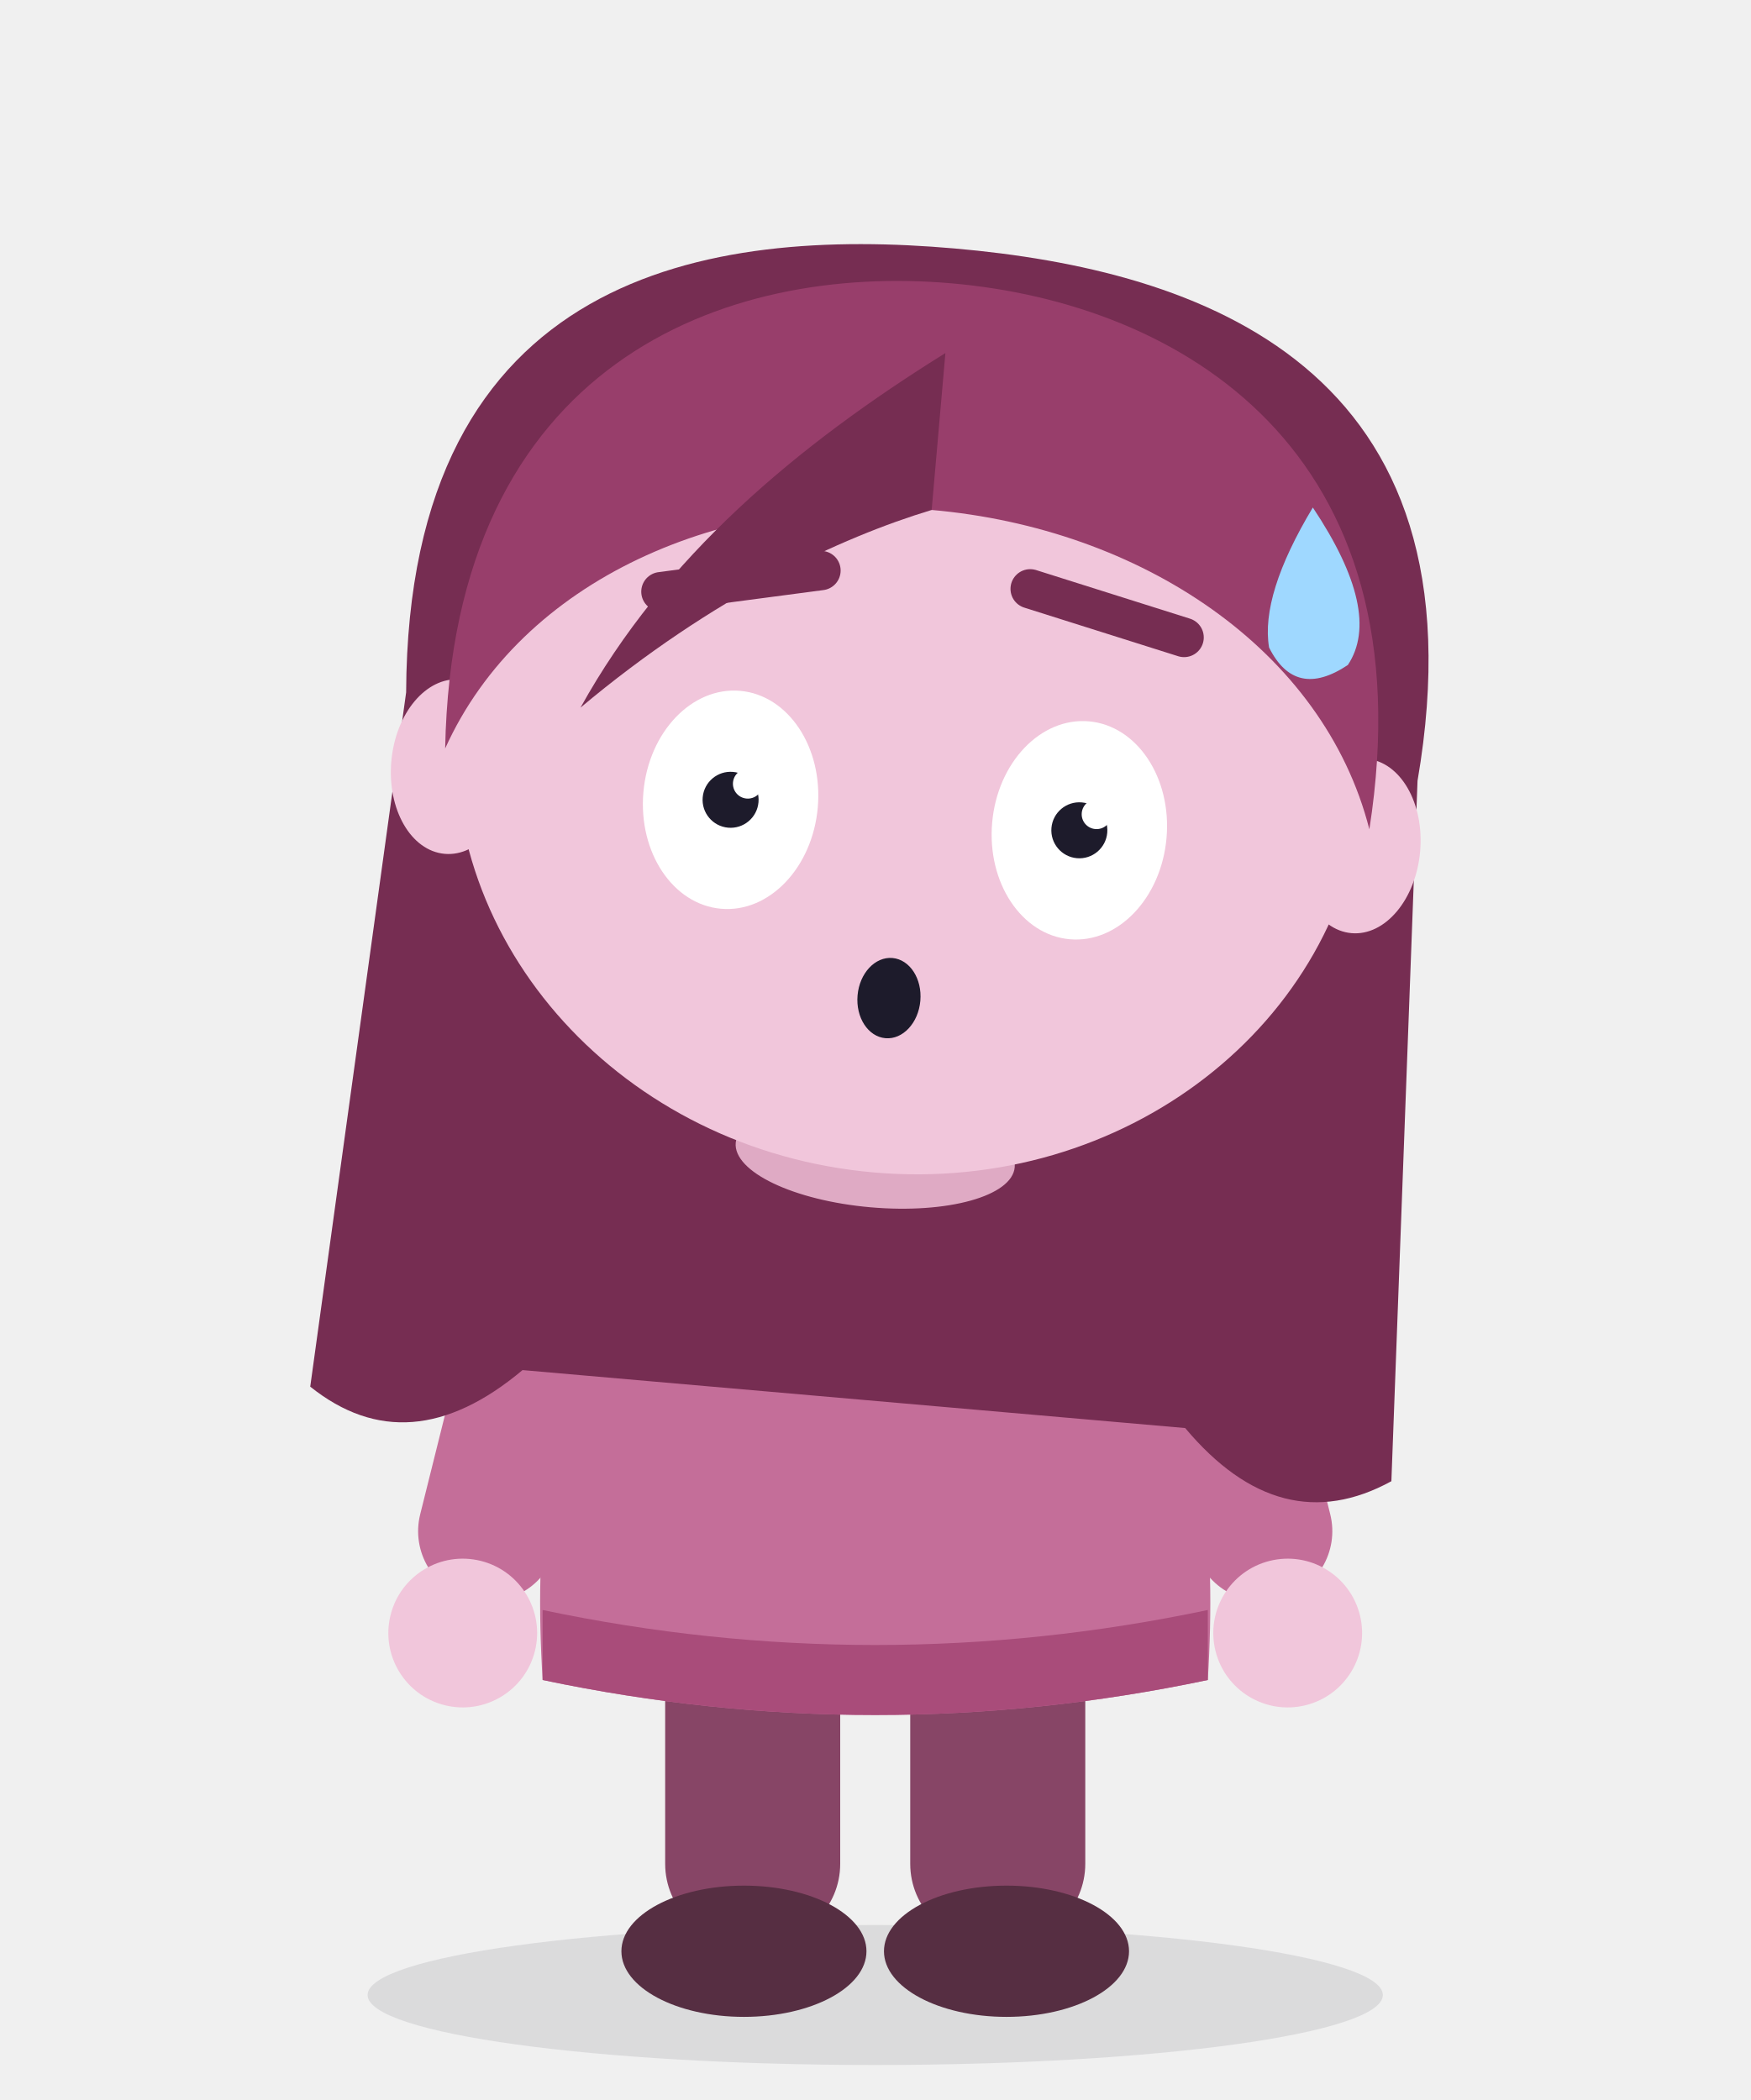
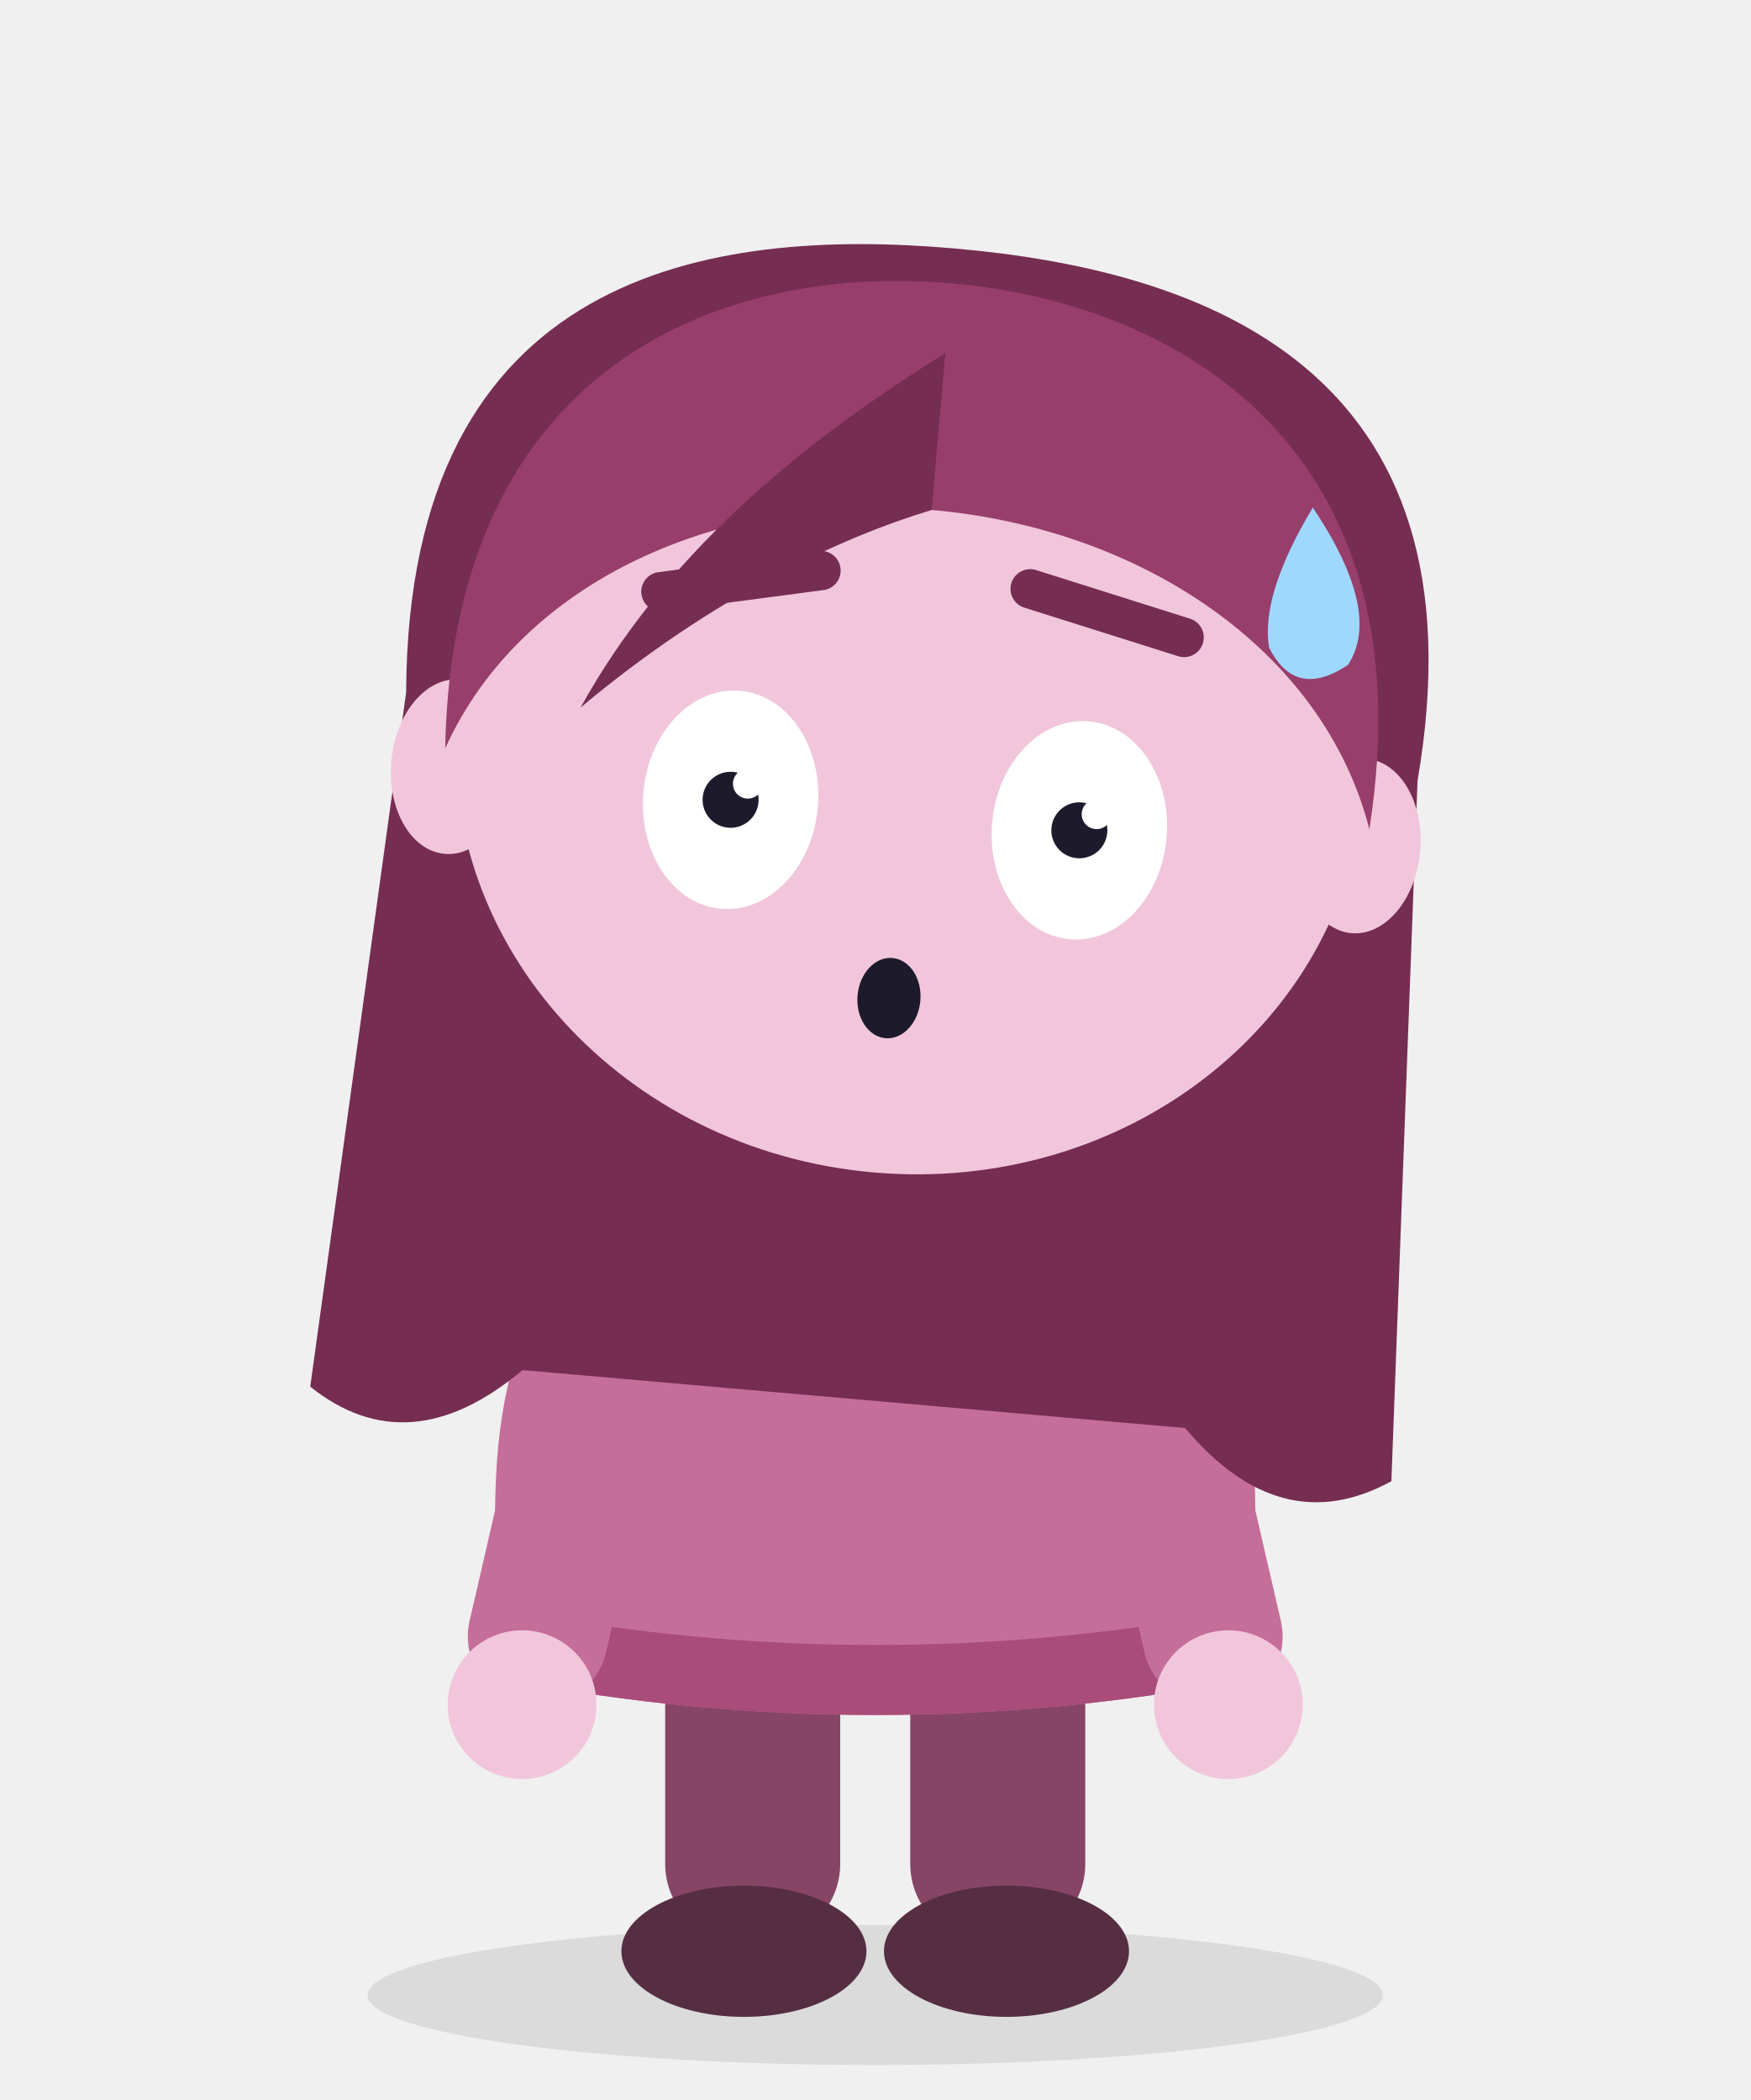
<svg xmlns="http://www.w3.org/2000/svg" viewBox="0 0 200 240" width="200" height="240" role="img" aria-label="Amira, lost">
  <ellipse cx="100" cy="228" rx="58" ry="8" fill="#1d1b2b" opacity="0.10" />
-   <g transform="rotate(14 64 142)">
-     <rect x="56" y="138" width="16" height="46" rx="8" fill="#c46e99" />
-     <circle cx="64" cy="188" r="8.5" fill="#f1c6db" />
-   </g>
-   <g transform="rotate(-14 136 142)">
-     <rect x="128" y="138" width="16" height="46" rx="8" fill="#c46e99" />
-     <circle cx="136" cy="188" r="8.5" fill="#f1c6db" />
-   </g>
  <rect x="76" y="184" width="20" height="38" rx="9" fill="#874566" />
  <rect x="104" y="184" width="20" height="38" rx="9" fill="#874566" />
  <ellipse cx="85" cy="223" rx="14" ry="7.5" fill="#562e42" />
  <ellipse cx="115" cy="223" rx="14" ry="7.5" fill="#562e42" />
-   <path d="M62,192 C60,160 68,134 100,131 C132,134 140,160 138,192 Q100,200 62,192 Z" fill="#c46e99" />
-   <path d="M62,192 Q100,200 138,192 L138,184 Q100,192 62,184 Z" fill="#a94c7a" />
-   <path d="M88,134 Q100,146 112,134" fill="none" stroke="#a94c7a" stroke-width="4" stroke-linecap="round" />
+   <rect x="89" y="116" width="22" height="30" rx="10" fill="#dfaac4" />
+   <path d="M58,192 C55,170 56,150 68,142 C78,137 88,136 100,136 C112,136 122,137 132,142 C144,150 145,170 142,192 Q100,200 58,192 Z" fill="#c46e99" />
+   <path d="M58,192 Q100,200 142,192 L142,184 Q100,192 58,184 Z" fill="#a94c7a" />
+   <path d="M86,138 Q100,150 114,138" fill="none" stroke="#a94c7a" stroke-width="4" stroke-linecap="round" />
+   <g transform="rotate(13 70 150)">
+     <rect x="62" y="142" width="16" height="54" rx="8" fill="#c46e99" />
+     <circle cx="70" cy="196" r="8.5" fill="#f1c6db" />
+   </g>
+   <g transform="rotate(-13 130 150)">
+     <rect x="122" y="142" width="16" height="54" rx="8" fill="#c46e99" />
+     <circle cx="130" cy="196" r="8.5" fill="#f1c6db" />
+   </g>
  <g transform="rotate(5 100 132)">
    <path d="M42,84 C38,36 72,28 100,28 C128,28 162,36 158,84 L162,164 Q150,172 138,160 L62,160 Q50,172 38,164 Z" fill="#762d52" />
-     <ellipse cx="100" cy="132" rx="16" ry="6" fill="#dfaac4" />
    <ellipse cx="100" cy="86" rx="52" ry="48" fill="#f1c6db" />
    <ellipse cx="48" cy="92" rx="7" ry="10" fill="#f1c6db" />
    <ellipse cx="152" cy="92" rx="7" ry="10" fill="#f1c6db" />
    <path d="M47,90 C44,46 74,32 100,32 C126,32 156,46 153,90 C146,70 124,58 100,58 C76,58 54,70 47,90 Z" fill="#983e6b" />
    <path d="M100,40 C84,52 70,66 62,84 C76,70 90,62 100,58 Z" fill="#762d52" />
    <ellipse cx="80" cy="93" rx="10" ry="12.5" fill="#ffffff" />
    <circle cx="80" cy="93" r="3.2" fill="#1d1b2b" />
    <circle cx="81.8" cy="91" r="1.7" fill="#ffffff" />
    <ellipse cx="120" cy="93" rx="10" ry="12.5" fill="#ffffff" />
    <circle cx="120" cy="93" r="3.2" fill="#1d1b2b" />
    <circle cx="121.8" cy="91" r="1.7" fill="#ffffff" />
    <path d="M70,70 L88,66" stroke="#762d52" stroke-width="4.5" stroke-linecap="round" />
    <path d="M112,66 L130,70" stroke="#762d52" stroke-width="4.5" stroke-linecap="round" />
    <ellipse cx="100" cy="114" rx="3.6" ry="4.6" fill="#1d1b2b" />
  </g>
  <path d="M150,58 Q158,70 154,76 Q148,80 145,74 Q144,68 150,58 Z" fill="#9fd8ff" />
</svg>
